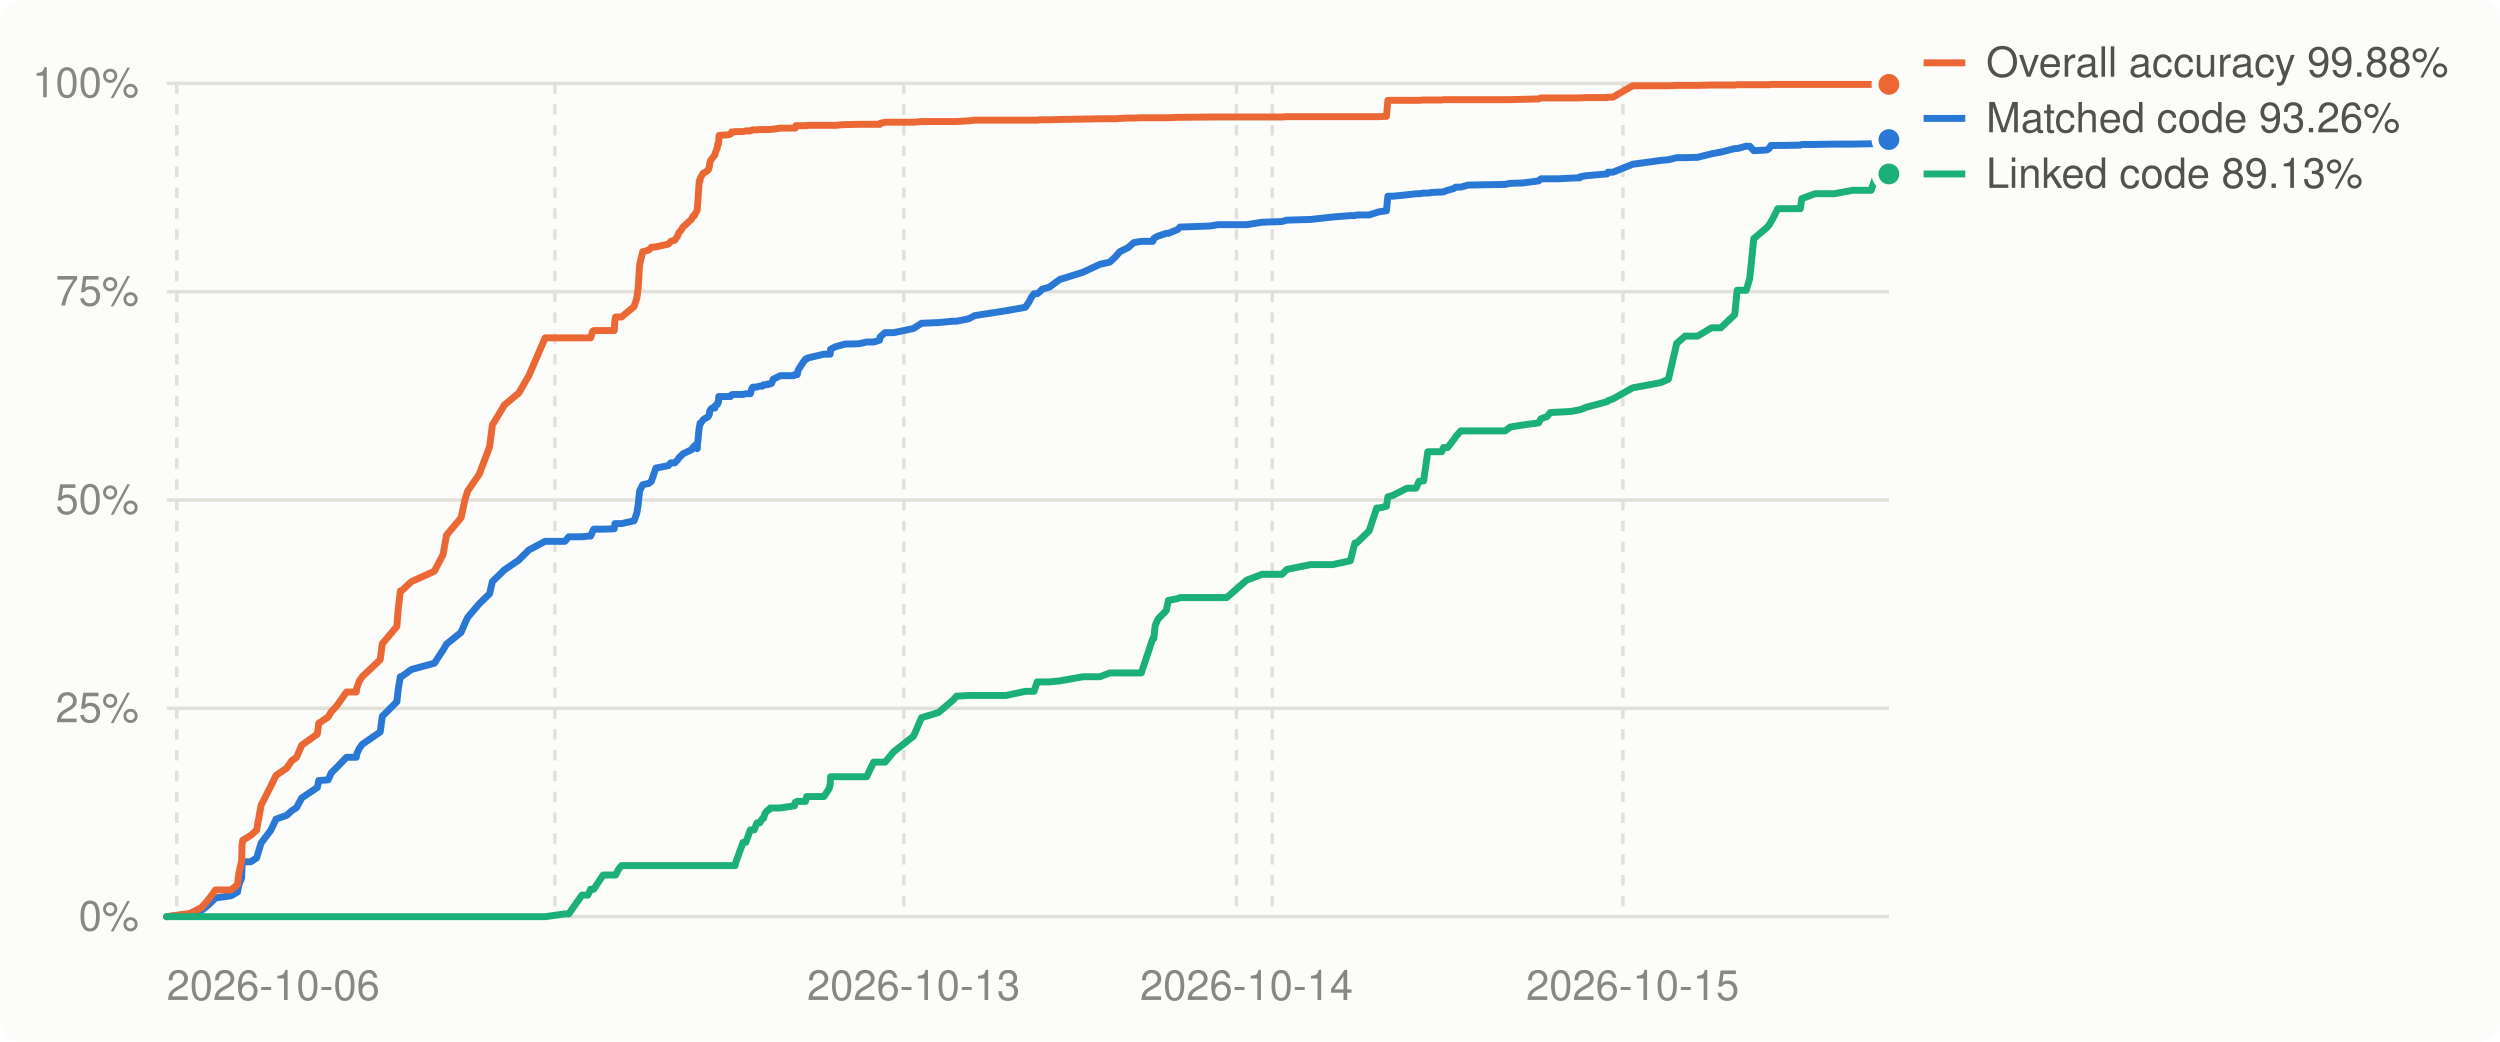
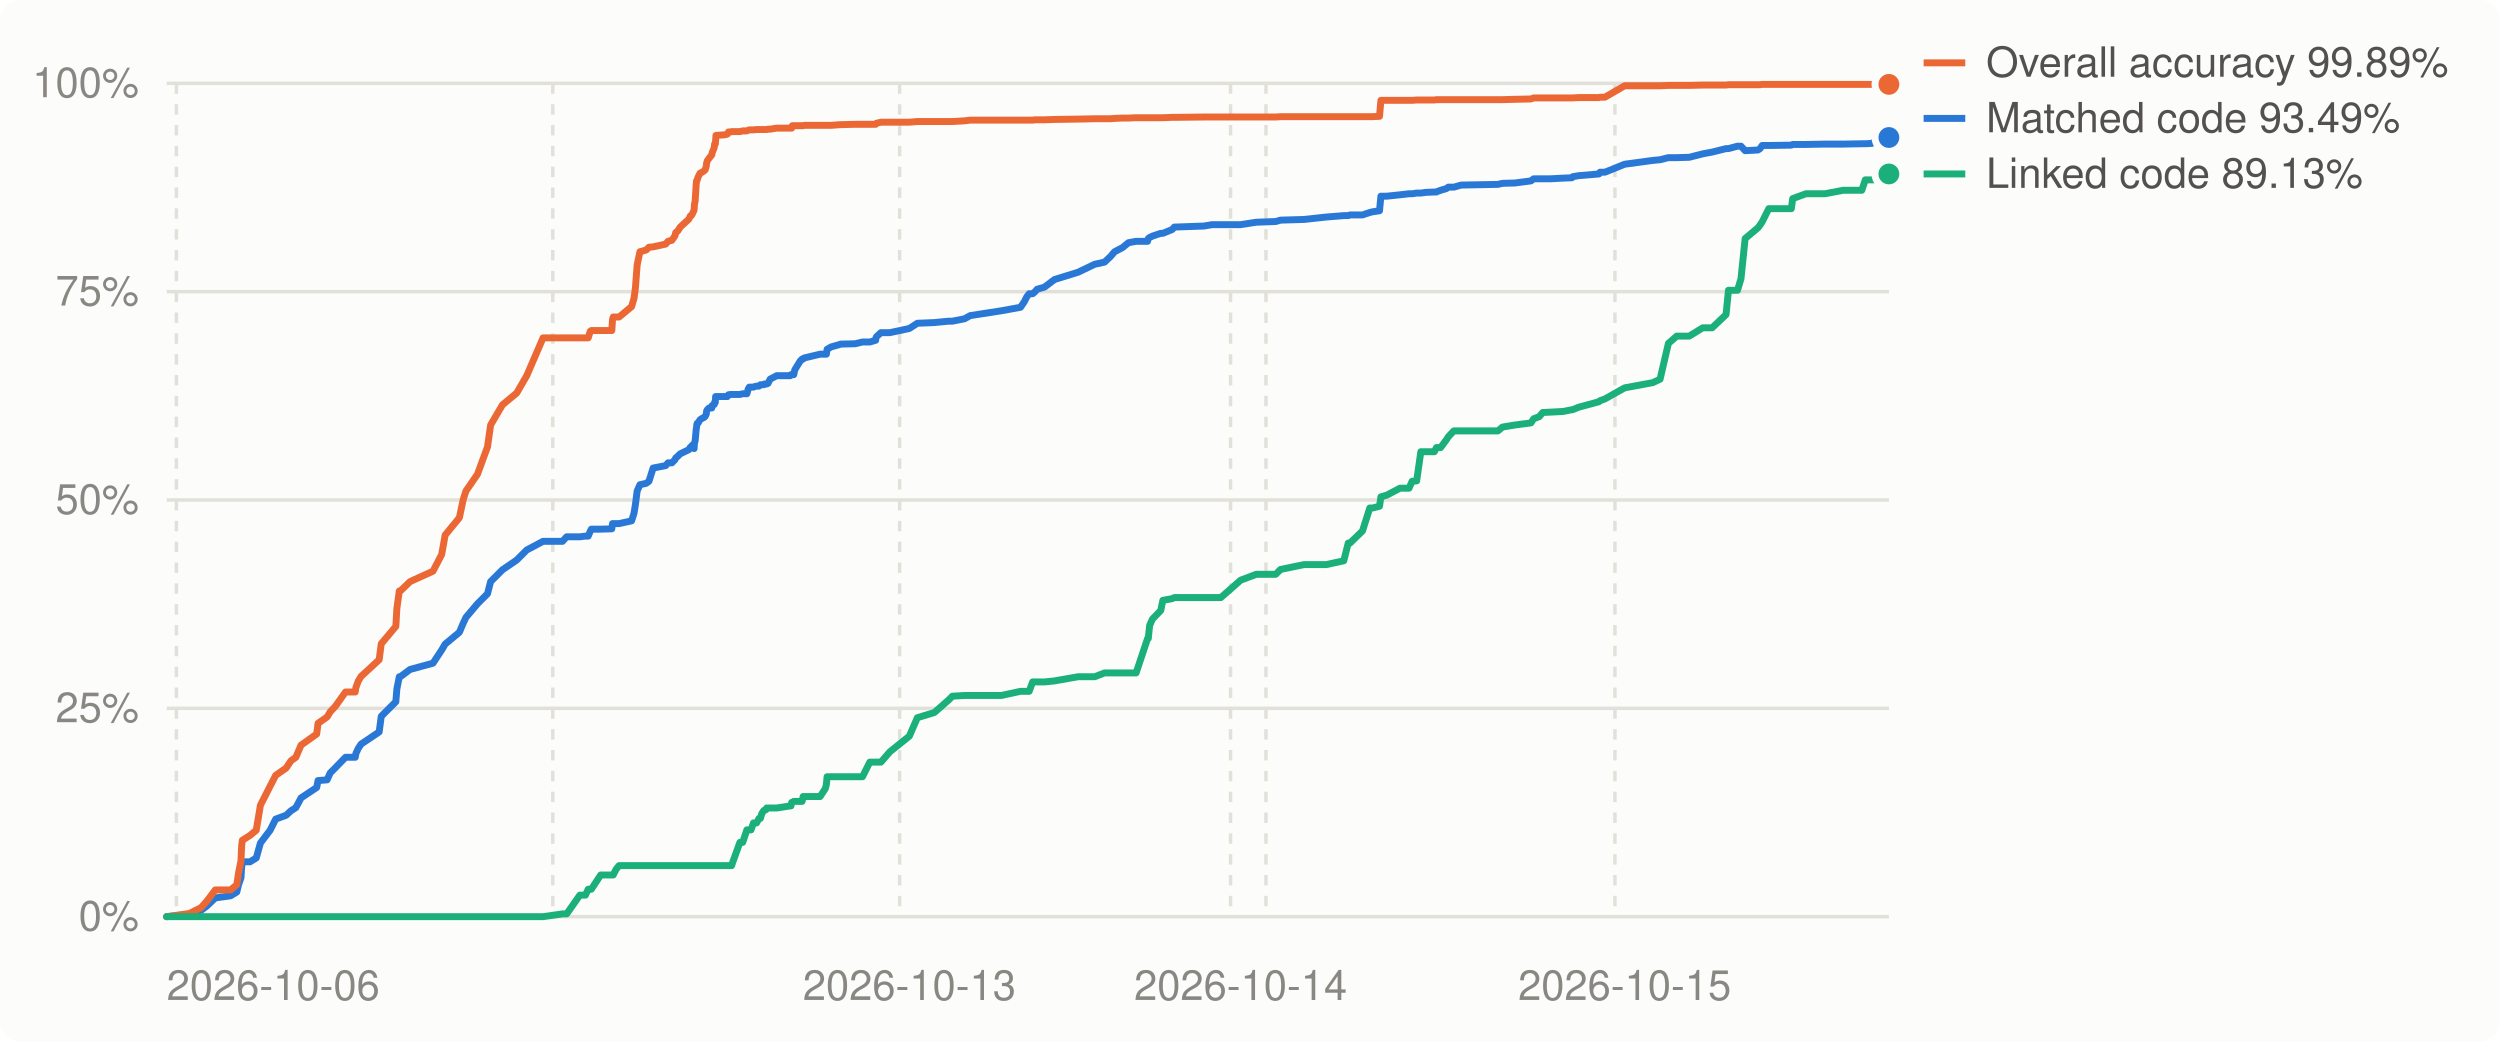
<svg xmlns="http://www.w3.org/2000/svg" viewBox="0 0 720 300" width="720" height="300" role="img" aria-label="Decompilation progress over time">
  <style>
.bg{fill:#fcfcfb}.grid{stroke:#e1e0d9}.muted{fill:#898781}.lbl{fill:#52514e}.ln0{stroke:#2a78d6}.dot0{fill:#2a78d6;stroke:#fcfcfb}.ln1{stroke:#eb6834}.dot1{fill:#eb6834;stroke:#fcfcfb}.ln2{stroke:#1baf7a}.dot2{fill:#1baf7a;stroke:#fcfcfb}
@media (prefers-color-scheme: dark){.bg{fill:#1a1a19}.grid{stroke:#2c2c2a}.muted{fill:#898781}.lbl{fill:#c3c2b7}.ln0{stroke:#3987e5}.dot0{fill:#3987e5;stroke:#1a1a19}.ln1{stroke:#d95926}.dot1{fill:#d95926;stroke:#1a1a19}.ln2{stroke:#199e70}.dot2{fill:#199e70;stroke:#1a1a19}}
text{font:12px -apple-system,BlinkMacSystemFont,'Segoe UI',Helvetica,Arial,sans-serif}
</style>
  <rect class="bg" width="720" height="300" rx="6" />
  <line x1="48" x2="544" y1="264.0" y2="264.0" class="grid" stroke-width="1" />
  <text x="40" y="268.0" class="muted" text-anchor="end">0%</text>
  <line x1="48" x2="544" y1="204.0" y2="204.0" class="grid" stroke-width="1" />
  <text x="40" y="208.0" class="muted" text-anchor="end">25%</text>
  <line x1="48" x2="544" y1="144.0" y2="144.0" class="grid" stroke-width="1" />
  <text x="40" y="148.0" class="muted" text-anchor="end">50%</text>
  <line x1="48" x2="544" y1="84.0" y2="84.0" class="grid" stroke-width="1" />
  <text x="40" y="88.0" class="muted" text-anchor="end">75%</text>
  <line x1="48" x2="544" y1="24.0" y2="24.0" class="grid" stroke-width="1" />
  <text x="40" y="28.0" class="muted" text-anchor="end">100%</text>
-   <line x1="50.9" x2="50.9" y1="24" y2="264" class="grid" stroke-width="1" stroke-dasharray="3 3" />
-   <line x1="159.8" x2="159.8" y1="24" y2="264" class="grid" stroke-width="1" stroke-dasharray="3 3" />
-   <line x1="260.3" x2="260.3" y1="24" y2="264" class="grid" stroke-width="1" stroke-dasharray="3 3" />
-   <line x1="356.1" x2="356.1" y1="24" y2="264" class="grid" stroke-width="1" stroke-dasharray="3 3" />
-   <line x1="366.4" x2="366.4" y1="24" y2="264" class="grid" stroke-width="1" stroke-dasharray="3 3" />
-   <line x1="467.4" x2="467.4" y1="24" y2="264" class="grid" stroke-width="1" stroke-dasharray="3 3" />
+   <line x1="50.8" x2="50.8" y1="24" y2="264" class="grid" stroke-width="1" stroke-dasharray="3 3" />
+   <line x1="159.2" x2="159.2" y1="24" y2="264" class="grid" stroke-width="1" stroke-dasharray="3 3" />
+   <line x1="259.1" x2="259.1" y1="24" y2="264" class="grid" stroke-width="1" stroke-dasharray="3 3" />
+   <line x1="354.4" x2="354.4" y1="24" y2="264" class="grid" stroke-width="1" stroke-dasharray="3 3" />
+   <line x1="364.6" x2="364.6" y1="24" y2="264" class="grid" stroke-width="1" stroke-dasharray="3 3" />
+   <line x1="465.1" x2="465.1" y1="24" y2="264" class="grid" stroke-width="1" stroke-dasharray="3 3" />
  <text class="muted" x="48.0" y="288" text-anchor="start">2026-10-06</text>
-   <text class="muted" x="263.1" y="288" text-anchor="middle">2026-10-13</text>
-   <text class="muted" x="359.0" y="288" text-anchor="middle">2026-10-14</text>
-   <text class="muted" x="470.2" y="288" text-anchor="middle">2026-10-15</text>
-   <polyline points="48.0,264.0 53.7,263.4 54.6,263.3 58.0,262.2 59.7,260.9 62.1,258.6 66.5,258.0 68.4,256.9 68.8,254.8 69.6,252.8 69.7,249.7 69.9,248.2 72.2,248.2 73.9,247.1 75.2,242.8 78.0,239.1 79.5,235.9 82.6,234.8 84.0,233.5 85.4,232.6 86.9,229.8 91.4,226.8 91.8,224.8 94.5,224.6 95.4,222.6 96.9,221.1 99.8,218.1 102.6,218.1 102.8,217.0 103.5,215.5 104.4,214.3 109.5,210.8 110.1,206.3 114.3,202.1 114.7,198.4 115.3,194.9 115.6,194.9 118.5,192.8 125.1,191.0 127.6,187.2 128.6,185.5 132.8,182.1 133.9,179.5 134.7,177.8 138.0,173.9 141.0,171.0 141.8,167.5 145.3,164.1 149.4,161.3 152.3,158.4 157.0,155.9 162.7,155.9 163.8,154.6 167.6,154.6 169.3,154.4 170.1,154.4 170.7,153.0 171.0,152.4 173.7,152.4 176.9,152.3 177.1,150.8 177.3,150.8 178.1,150.8 179.0,150.8 182.6,150.0 183.4,147.8 183.8,145.3 184.2,141.4 185.1,139.6 186.9,139.2 187.6,138.6 188.9,134.8 192.5,134.1 193.2,133.3 194.3,133.3 195.2,132.4 195.5,131.9 195.9,131.5 196.0,131.4 196.4,131.0 196.7,130.7 199.2,129.5 199.6,128.8 200.0,128.7 200.2,128.2 200.8,129.2 200.9,127.6 201.0,127.0 201.3,123.7 201.4,123.1 201.6,122.2 201.6,121.9 201.8,121.9 202.5,120.9 202.9,120.6 203.7,120.2 204.0,119.9 204.3,119.3 204.4,118.4 204.6,118.0 205.1,117.5 205.9,117.5 206.0,116.8 206.6,116.5 206.7,115.9 206.9,115.9 207.0,114.2 207.1,114.2 208.5,114.2 209.8,114.2 210.4,114.2 210.7,113.7 210.7,113.7 211.3,113.6 211.7,113.6 212.0,113.6 214.0,113.6 214.8,113.4 216.1,113.4 216.5,112.0 216.8,111.5 217.2,111.5 218.0,111.5 218.0,111.4 218.8,111.2 219.6,111.2 219.9,110.8 220.3,110.8 221.0,110.8 221.0,110.6 221.5,110.6 221.7,110.6 221.8,110.6 222.2,110.4 222.7,109.2 224.7,108.2 228.6,108.2 228.8,107.9 229.0,107.9 229.2,107.9 229.3,107.9 229.6,107.9 229.9,106.5 231.6,103.9 231.8,103.8 231.9,103.5 232.0,103.4 232.3,103.4 232.6,103.1 237.3,102.0 238.8,102.0 239.1,102.0 239.2,100.6 240.5,99.9 243.0,99.2 243.2,99.1 247.4,99.0 249.6,98.5 251.6,98.5 253.3,98.0 253.4,97.5 253.5,97.0 254.9,95.8 257.4,95.8 263.1,94.6 265.4,93.1 270.3,92.9 274.5,92.5 275.5,92.5 279.0,91.8 280.7,90.9 289.7,89.5 295.3,88.5 296.4,86.9 297.1,85.5 297.8,84.6 298.7,84.6 299.5,84.0 300.1,83.3 302.2,82.7 305.2,80.5 311.9,78.4 316.8,76.1 319.6,75.5 321.3,73.9 322.5,72.5 324.9,71.3 326.5,69.9 328.7,69.5 332.0,69.5 332.3,68.7 332.7,68.4 333.5,68.0 335.9,67.2 336.5,67.2 339.2,66.1 339.8,65.4 348.4,65.1 350.8,64.7 353.3,64.7 359.0,64.7 363.5,64.0 369.2,63.8 370.6,63.4 377.5,63.2 383.8,62.5 388.9,62.1 390.2,62.1 390.7,61.9 394.3,61.9 396.5,61.2 397.2,61.0 399.3,60.7 399.7,56.5 401.3,56.5 405.2,56.1 407.8,55.8 408.7,55.8 410.0,55.6 411.2,55.6 412.7,55.4 415.2,55.3 415.7,55.3 415.8,55.2 416.9,54.8 418.7,54.3 419.2,53.9 420.7,53.9 422.8,53.3 433.5,53.1 434.9,52.8 438.5,52.7 443.1,52.1 443.8,51.5 445.5,51.5 446.5,51.5 448.7,51.5 452.4,51.3 455.0,51.2 455.1,50.9 456.8,50.6 462.8,50.1 463.1,49.6 464.5,49.6 470.2,47.3 478.3,46.2 480.5,46.0 482.9,45.4 485.3,45.4 488.9,45.3 492.9,44.3 495.6,43.8 499.6,42.8 500.3,42.8 502.9,42.1 503.9,42.1 505.1,43.4 508.8,43.2 509.5,42.8 510.0,41.9 510.4,41.9 512.0,41.9 518.5,41.8 518.9,41.6 522.7,41.6 528.3,41.5 533.5,41.5 538.9,41.4 539.9,41.4 541.8,41.3 543.3,40.2 544.0,40.2" fill="none" class="ln0" stroke-width="2" stroke-linejoin="round" stroke-linecap="round" />
-   <polyline points="48.0,264.0 53.7,263.2 54.6,263.1 58.0,261.4 59.7,259.5 62.1,256.3 66.5,256.3 68.4,254.8 68.8,251.4 69.6,247.9 69.7,243.5 69.9,242.0 72.2,240.6 73.9,239.1 75.2,231.9 78.0,226.4 79.5,223.3 82.6,221.2 84.0,219.1 85.4,218.1 86.9,214.6 91.4,211.4 91.8,208.3 94.5,206.5 95.4,205.0 96.9,203.4 99.8,199.3 102.6,199.3 102.8,198.0 103.5,196.1 104.4,194.8 109.5,190.0 110.1,185.4 114.3,180.4 114.7,175.2 115.3,170.2 115.6,170.2 118.5,167.5 125.1,164.5 127.6,159.7 128.6,154.1 132.8,149.1 133.9,143.9 134.7,141.4 138.0,136.6 141.0,128.7 141.8,122.4 145.3,116.6 149.4,113.2 152.3,108.2 157.0,97.3 162.7,97.3 163.8,97.3 167.6,97.3 169.3,97.3 170.1,97.3 170.7,95.4 171.0,95.2 173.7,95.2 176.9,95.2 177.1,92.1 177.3,91.3 178.1,91.3 179.0,91.3 182.6,88.3 183.4,85.9 183.8,82.9 184.2,76.3 185.1,72.5 186.9,72.0 187.6,71.2 188.9,71.1 192.5,70.3 193.2,69.5 194.3,69.2 195.2,67.9 195.5,67.0 195.9,66.6 196.0,66.5 196.4,65.9 196.7,65.4 199.2,63.1 199.6,62.2 200.0,62.1 200.2,61.6 200.8,60.5 200.9,58.9 201.0,57.9 201.3,53.2 201.4,52.1 201.6,52.1 201.6,51.8 201.8,51.1 202.5,49.9 202.9,49.7 203.7,49.2 204.0,48.9 204.3,47.9 204.4,47.0 204.6,46.3 205.1,45.6 205.9,44.6 206.0,44.0 206.6,42.5 206.7,41.5 206.9,41.5 207.0,40.4 207.1,39.0 208.5,38.9 209.8,38.8 210.4,38.6 210.7,38.1 210.7,38.0 211.3,38.0 211.7,37.9 212.0,37.9 214.0,37.9 214.8,37.7 216.1,37.7 216.5,37.5 216.8,37.4 217.2,37.4 218.0,37.4 218.0,37.4 218.8,37.3 219.6,37.3 219.9,37.3 220.3,37.3 221.0,37.3 221.0,37.3 221.5,37.3 221.7,37.3 221.8,37.3 222.2,37.2 222.7,37.2 224.7,36.9 228.6,36.9 228.8,36.9 229.0,36.9 229.2,36.2 229.3,36.2 229.6,36.2 229.9,36.2 231.6,36.2 231.8,36.2 231.9,36.2 232.0,36.2 232.3,36.2 232.6,36.1 237.3,36.1 238.8,36.1 239.1,36.1 239.2,36.1 240.5,36.1 243.0,35.9 243.2,35.9 247.4,35.8 249.6,35.8 251.6,35.8 253.3,35.8 253.4,35.8 253.5,35.5 254.9,35.2 257.4,35.2 263.1,35.2 265.4,35.0 270.3,35.0 274.5,35.0 275.5,35.0 279.0,34.8 280.7,34.6 289.7,34.6 295.3,34.6 296.4,34.6 297.1,34.6 297.8,34.6 298.7,34.6 299.5,34.5 300.1,34.5 302.2,34.5 305.2,34.4 311.9,34.3 316.8,34.2 319.6,34.2 321.3,34.2 322.5,34.1 324.9,34.0 326.5,34.0 328.7,33.9 332.0,33.9 332.3,33.9 332.7,33.9 333.5,33.9 335.9,33.9 336.5,33.9 339.2,33.8 339.8,33.8 348.4,33.7 350.8,33.7 353.3,33.7 359.0,33.7 363.5,33.7 369.2,33.7 370.6,33.6 377.5,33.6 383.8,33.6 388.9,33.6 390.2,33.6 390.7,33.6 394.3,33.6 396.5,33.6 397.2,33.6 399.3,33.5 399.7,28.9 401.3,28.9 405.2,28.9 407.8,28.9 408.7,28.9 410.0,28.8 411.2,28.8 412.7,28.8 415.2,28.8 415.7,28.7 415.8,28.7 416.9,28.7 418.7,28.7 419.2,28.7 420.7,28.7 422.8,28.7 433.5,28.7 434.9,28.7 438.5,28.6 443.1,28.5 443.8,28.2 445.5,28.2 446.5,28.2 448.7,28.2 452.4,28.2 455.0,28.2 455.1,28.2 456.8,28.1 462.8,28.1 463.1,28.0 464.5,28.0 470.2,24.7 478.3,24.7 480.5,24.7 482.9,24.6 485.3,24.6 488.9,24.6 492.9,24.5 495.6,24.5 499.6,24.5 500.3,24.4 502.9,24.4 503.9,24.4 505.1,24.4 508.8,24.4 509.5,24.4 510.0,24.3 510.4,24.3 512.0,24.3 518.5,24.3 518.9,24.3 522.7,24.3 528.3,24.3 533.5,24.3 538.9,24.3 539.9,24.3 541.8,24.3 543.3,24.3 544.0,24.3" fill="none" class="ln1" stroke-width="2" stroke-linejoin="round" stroke-linecap="round" />
-   <polyline points="48.0,264.0 53.7,264.0 54.6,264.0 58.0,264.0 59.7,264.0 62.1,264.0 66.5,264.0 68.4,264.0 68.8,264.0 69.6,264.0 69.7,264.0 69.9,264.0 72.2,264.0 73.9,264.0 75.2,264.0 78.0,264.0 79.5,264.0 82.6,264.0 84.0,264.0 85.4,264.0 86.9,264.0 91.4,264.0 91.8,264.0 94.5,264.0 95.4,264.0 96.9,264.0 99.8,264.0 102.6,264.0 102.8,264.0 103.5,264.0 104.4,264.0 109.5,264.0 110.1,264.0 114.3,264.0 114.7,264.0 115.3,264.0 115.6,264.0 118.5,264.0 125.1,264.0 127.6,264.0 128.6,264.0 132.8,264.0 133.9,264.0 134.7,264.0 138.0,264.0 141.0,264.0 141.8,264.0 145.3,264.0 149.4,264.0 152.3,264.0 157.0,264.0 162.7,263.2 163.8,263.2 167.6,257.8 169.3,257.8 170.1,256.1 170.7,256.1 171.0,256.1 173.7,252.0 176.9,252.0 177.1,252.0 177.3,252.0 178.1,250.4 179.0,249.3 182.6,249.3 183.4,249.3 183.8,249.3 184.2,249.3 185.1,249.3 186.9,249.3 187.6,249.3 188.9,249.3 192.5,249.3 193.2,249.3 194.3,249.3 195.2,249.3 195.5,249.3 195.9,249.3 196.0,249.3 196.4,249.3 196.7,249.3 199.2,249.3 199.6,249.3 200.0,249.3 200.2,249.3 200.8,249.3 200.9,249.3 201.0,249.3 201.3,249.3 201.4,249.3 201.6,249.3 201.6,249.3 201.8,249.3 202.5,249.3 202.9,249.3 203.7,249.3 204.0,249.3 204.3,249.3 204.4,249.3 204.6,249.3 205.1,249.3 205.9,249.3 206.0,249.3 206.6,249.3 206.7,249.3 206.9,249.3 207.0,249.3 207.1,249.3 208.5,249.3 209.8,249.3 210.4,249.3 210.7,249.3 210.7,249.3 211.3,249.3 211.7,249.3 212.0,248.1 214.0,242.6 214.8,242.6 216.1,239.0 216.5,239.0 216.8,239.0 217.2,239.0 218.0,237.0 218.0,237.0 218.8,237.0 219.6,235.7 219.9,235.7 220.3,234.3 221.0,233.4 221.0,233.4 221.5,233.2 221.7,232.9 221.8,232.7 222.2,232.7 222.7,232.7 224.7,232.7 228.6,232.1 228.8,232.1 229.0,231.1 229.2,231.1 229.3,231.0 229.6,230.8 229.9,230.8 231.6,230.8 231.8,230.8 231.9,230.8 232.0,230.8 232.3,229.4 232.6,229.4 237.3,229.4 238.8,227.1 239.1,225.9 239.2,223.7 240.5,223.7 243.0,223.7 243.2,223.7 247.4,223.7 249.6,223.7 251.6,219.5 253.3,219.5 253.4,219.5 253.5,219.5 254.9,219.5 257.4,216.5 263.1,212.0 265.4,206.7 270.3,205.2 274.5,201.6 275.5,200.5 279.0,200.3 280.7,200.3 289.7,200.3 295.3,199.1 296.4,199.1 297.1,199.1 297.8,199.1 298.7,196.4 299.5,196.4 300.1,196.4 302.2,196.4 305.2,196.1 311.9,194.9 316.8,194.9 319.6,193.8 321.3,193.8 322.5,193.8 324.9,193.8 326.5,193.8 328.7,193.8 332.0,183.9 332.3,183.9 332.7,180.1 333.5,178.3 335.9,175.8 336.5,172.9 339.2,172.4 339.8,172.1 348.4,172.1 350.8,172.1 353.3,172.1 359.0,167.1 363.5,165.4 369.2,165.4 370.6,164.0 377.5,162.6 383.8,162.6 388.9,161.5 390.2,156.4 390.7,156.4 394.3,152.9 396.5,146.3 397.2,146.3 399.3,145.8 399.7,143.1 401.3,142.6 405.2,140.6 407.8,140.6 408.7,138.6 410.0,138.5 411.2,130.1 412.7,130.1 415.2,130.1 415.7,128.9 415.8,128.9 416.9,128.9 418.7,126.6 419.2,125.8 420.7,124.1 422.8,124.1 433.5,124.1 434.9,123.0 438.5,122.4 443.1,121.8 443.8,120.6 445.5,120.0 446.5,118.8 448.7,118.7 452.4,118.5 455.0,118.0 455.1,118.0 456.8,117.3 462.8,115.7 463.1,115.4 464.5,114.9 470.2,111.7 478.3,110.2 480.5,109.2 482.9,98.9 485.3,96.8 488.9,96.8 492.9,94.4 495.6,94.4 499.6,90.6 500.3,83.6 502.9,83.6 503.9,80.3 505.1,68.7 508.8,65.6 509.5,64.8 510.0,63.9 510.4,63.3 512.0,60.1 518.5,60.1 518.9,57.2 522.7,55.8 528.3,55.8 533.5,54.8 538.9,54.8 539.9,51.8 541.8,51.8 543.3,51.8 544.0,50.1" fill="none" class="ln2" stroke-width="2" stroke-linejoin="round" stroke-linecap="round" />
-   <circle cx="544.0" cy="40.2" r="4" class="dot0" stroke-width="2" />
+   <text class="muted" x="261.9" y="288" text-anchor="middle">2026-10-13</text>
+   <text class="muted" x="357.3" y="288" text-anchor="middle">2026-10-14</text>
+   <text class="muted" x="467.9" y="288" text-anchor="middle">2026-10-15</text>
+   <polyline points="48.0,264.0 53.7,263.4 54.5,263.3 57.9,262.2 59.6,260.9 62.0,258.6 66.4,258.0 68.2,256.9 68.7,254.8 69.4,252.8 69.6,249.7 69.8,248.2 72.0,248.2 73.8,247.1 75.0,242.8 77.8,239.1 79.4,235.9 82.4,234.8 83.8,233.5 85.2,232.6 86.7,229.8 91.2,226.8 91.6,224.8 94.2,224.6 95.1,222.6 96.6,221.1 99.5,218.1 102.3,218.1 102.5,217.0 103.2,215.5 104.0,214.3 109.2,210.8 109.8,206.3 114.0,202.1 114.3,198.4 115.0,194.9 115.3,194.9 118.1,192.8 124.7,191.0 127.2,187.2 128.2,185.5 132.3,182.1 133.4,179.5 134.2,177.8 137.5,173.9 140.4,171.0 141.3,167.5 144.7,164.1 148.8,161.3 151.7,158.4 156.4,155.9 162.0,155.9 163.2,154.6 167.0,154.6 168.6,154.4 169.4,154.4 170.0,153.0 170.3,152.4 173.0,152.4 176.2,152.3 176.4,150.8 176.6,150.8 177.4,150.8 178.3,150.8 181.9,150.0 182.6,147.8 183.0,145.3 183.5,141.4 184.3,139.6 186.1,139.2 186.9,138.6 188.1,134.8 191.7,134.1 192.4,133.3 193.5,133.3 194.4,132.4 194.6,131.9 195.1,131.5 195.2,131.4 195.6,131.0 195.9,130.7 198.4,129.5 198.8,128.8 199.1,128.7 199.4,128.2 199.9,129.2 200.0,127.6 200.2,127.0 200.5,123.7 200.6,123.1 200.7,122.2 200.8,121.9 201.0,121.9 201.6,120.9 202.0,120.6 202.8,120.2 203.1,119.9 203.4,119.3 203.5,118.4 203.7,118.0 204.2,117.5 205.0,117.5 205.1,116.8 205.7,116.5 205.8,115.9 206.0,115.9 206.1,114.2 206.2,114.2 207.6,114.2 208.9,114.2 209.5,114.2 209.8,113.7 209.8,113.7 210.4,113.6 210.7,113.6 211.1,113.6 213.1,113.6 213.9,113.4 215.1,113.4 215.5,112.0 215.8,111.5 216.3,111.5 217.0,111.5 217.1,111.4 217.9,111.2 218.6,111.2 219.0,110.8 219.4,110.8 220.0,110.8 220.1,110.6 220.6,110.6 220.7,110.6 220.8,110.6 221.2,110.4 221.8,109.2 223.7,108.2 227.6,108.2 227.8,107.9 228.0,107.9 228.2,107.9 228.3,107.9 228.6,107.9 228.9,106.5 230.5,103.9 230.7,103.8 230.9,103.5 231.0,103.4 231.3,103.4 231.6,103.1 236.2,102.0 237.7,102.0 238.0,102.0 238.2,100.6 239.4,99.9 241.9,99.2 242.1,99.1 246.3,99.0 248.4,98.5 250.5,98.5 252.2,98.0 252.2,97.5 252.4,97.0 253.7,95.8 256.3,95.8 261.9,94.6 264.2,93.1 269.1,92.9 273.2,92.5 274.3,92.5 277.8,91.8 279.4,90.9 288.4,89.5 293.9,88.5 295.0,86.9 295.7,85.5 296.4,84.6 297.4,84.6 298.1,84.0 298.7,83.3 300.8,82.7 303.7,80.5 310.5,78.4 315.3,76.1 318.1,75.5 319.8,73.9 321.0,72.5 323.3,71.3 325.0,69.9 327.2,69.5 330.5,69.5 330.7,68.7 331.1,68.4 331.9,68.0 334.3,67.2 334.9,67.2 337.6,66.1 338.2,65.4 346.7,65.1 349.1,64.7 351.6,64.7 357.3,64.7 361.8,64.0 367.4,63.8 368.8,63.4 375.6,63.2 382.0,62.5 387.0,62.1 388.3,62.1 388.8,61.9 392.4,61.9 394.5,61.2 395.3,61.0 397.3,60.7 397.7,56.5 399.4,56.5 403.2,56.1 405.8,55.8 406.7,55.8 408.0,55.6 409.2,55.6 410.7,55.4 413.1,55.3 413.7,55.3 413.8,55.2 414.9,54.8 416.6,54.3 417.1,53.9 418.7,53.9 420.8,53.3 431.4,53.1 432.7,52.8 436.3,52.7 440.9,52.1 441.7,51.5 443.3,51.5 444.3,51.5 446.4,51.5 450.2,51.3 452.7,51.2 452.9,50.9 454.6,50.6 460.5,50.1 460.8,49.6 462.2,49.6 467.9,47.3 476.0,46.2 478.1,46.0 480.5,45.4 482.9,45.4 486.5,45.3 490.4,44.3 493.1,43.8 497.1,42.8 497.8,42.8 500.4,42.1 501.4,42.1 502.6,43.4 506.3,43.2 506.9,42.8 507.5,41.9 507.8,41.9 509.4,41.9 515.9,41.8 516.3,41.6 520.1,41.6 525.6,41.5 530.8,41.5 536.2,41.4 537.2,41.4 539.1,41.3 540.6,40.2 541.3,40.2 544.0,39.6" fill="none" class="ln0" stroke-width="2" stroke-linejoin="round" stroke-linecap="round" />
+   <polyline points="48.0,264.0 53.7,263.2 54.5,263.1 57.9,261.4 59.6,259.5 62.0,256.3 66.4,256.3 68.2,254.8 68.7,251.4 69.4,247.9 69.6,243.5 69.8,242.0 72.0,240.6 73.8,239.1 75.0,231.9 77.8,226.4 79.4,223.3 82.4,221.2 83.8,219.1 85.2,218.1 86.7,214.6 91.2,211.4 91.6,208.3 94.2,206.5 95.1,205.0 96.6,203.4 99.5,199.3 102.3,199.3 102.5,198.0 103.2,196.1 104.0,194.8 109.2,190.0 109.8,185.4 114.0,180.4 114.3,175.2 115.0,170.2 115.3,170.2 118.1,167.5 124.7,164.5 127.2,159.7 128.2,154.1 132.3,149.1 133.4,143.9 134.2,141.4 137.5,136.6 140.4,128.7 141.3,122.4 144.7,116.6 148.8,113.2 151.7,108.2 156.4,97.3 162.0,97.3 163.2,97.3 167.0,97.3 168.6,97.3 169.4,97.3 170.0,95.4 170.3,95.2 173.0,95.2 176.2,95.2 176.4,92.1 176.6,91.3 177.4,91.3 178.3,91.3 181.9,88.3 182.6,85.9 183.0,82.9 183.5,76.3 184.3,72.5 186.1,72.0 186.9,71.2 188.1,71.1 191.7,70.3 192.4,69.5 193.5,69.2 194.4,67.9 194.6,67.0 195.1,66.6 195.2,66.5 195.6,65.9 195.9,65.4 198.4,63.1 198.8,62.2 199.1,62.1 199.4,61.6 199.9,60.5 200.0,58.9 200.2,57.9 200.5,53.2 200.6,52.1 200.7,52.1 200.8,51.8 201.0,51.1 201.6,49.9 202.0,49.7 202.8,49.2 203.1,48.9 203.4,47.9 203.5,47.0 203.7,46.3 204.2,45.6 205.0,44.6 205.1,44.0 205.7,42.5 205.8,41.5 206.0,41.5 206.1,40.4 206.2,39.0 207.6,38.9 208.9,38.8 209.5,38.6 209.8,38.1 209.8,38.0 210.4,38.0 210.7,37.9 211.1,37.9 213.1,37.9 213.9,37.7 215.1,37.7 215.5,37.5 215.8,37.4 216.3,37.4 217.0,37.4 217.1,37.4 217.9,37.3 218.6,37.3 219.0,37.3 219.4,37.3 220.0,37.3 220.1,37.3 220.6,37.3 220.7,37.3 220.8,37.3 221.2,37.2 221.8,37.2 223.7,36.9 227.6,36.9 227.8,36.9 228.0,36.9 228.2,36.2 228.3,36.2 228.6,36.2 228.9,36.2 230.5,36.2 230.7,36.2 230.9,36.2 231.0,36.2 231.3,36.2 231.6,36.1 236.2,36.1 237.7,36.1 238.0,36.1 238.2,36.1 239.4,36.1 241.9,35.9 242.1,35.9 246.3,35.8 248.4,35.8 250.5,35.8 252.2,35.8 252.2,35.8 252.4,35.5 253.7,35.2 256.3,35.2 261.9,35.2 264.2,35.0 269.1,35.0 273.2,35.0 274.3,35.0 277.8,34.8 279.4,34.6 288.4,34.6 293.9,34.6 295.0,34.6 295.7,34.6 296.4,34.6 297.4,34.6 298.1,34.5 298.7,34.5 300.8,34.5 303.7,34.4 310.5,34.3 315.3,34.2 318.1,34.2 319.8,34.2 321.0,34.1 323.3,34.0 325.0,34.0 327.2,33.9 330.5,33.9 330.7,33.9 331.1,33.9 331.9,33.9 334.3,33.9 334.9,33.9 337.6,33.8 338.2,33.8 346.7,33.7 349.1,33.7 351.6,33.7 357.3,33.7 361.8,33.7 367.4,33.7 368.8,33.6 375.6,33.6 382.0,33.6 387.0,33.6 388.3,33.6 388.8,33.6 392.4,33.6 394.5,33.6 395.3,33.6 397.3,33.5 397.7,28.9 399.4,28.9 403.2,28.9 405.8,28.9 406.7,28.9 408.0,28.8 409.2,28.8 410.7,28.8 413.1,28.8 413.7,28.7 413.8,28.7 414.9,28.7 416.6,28.7 417.1,28.7 418.7,28.7 420.8,28.7 431.4,28.7 432.7,28.7 436.3,28.6 440.9,28.5 441.7,28.2 443.3,28.2 444.3,28.2 446.4,28.2 450.2,28.2 452.7,28.2 452.9,28.2 454.6,28.1 460.5,28.1 460.8,28.0 462.2,28.0 467.9,24.7 476.0,24.7 478.1,24.7 480.5,24.6 482.9,24.6 486.5,24.6 490.4,24.5 493.1,24.5 497.1,24.5 497.8,24.4 500.4,24.4 501.4,24.4 502.6,24.4 506.3,24.4 506.9,24.4 507.5,24.3 507.8,24.3 509.4,24.3 515.9,24.3 516.3,24.3 520.1,24.3 525.6,24.3 530.8,24.3 536.2,24.3 537.2,24.3 539.1,24.3 540.6,24.3 541.3,24.3 544.0,24.3" fill="none" class="ln1" stroke-width="2" stroke-linejoin="round" stroke-linecap="round" />
+   <polyline points="48.0,264.0 53.7,264.0 54.5,264.0 57.9,264.0 59.6,264.0 62.0,264.0 66.4,264.0 68.2,264.0 68.7,264.0 69.4,264.0 69.6,264.0 69.8,264.0 72.0,264.0 73.8,264.0 75.0,264.0 77.8,264.0 79.4,264.0 82.4,264.0 83.8,264.0 85.2,264.0 86.7,264.0 91.2,264.0 91.6,264.0 94.2,264.0 95.1,264.0 96.6,264.0 99.5,264.0 102.3,264.0 102.5,264.0 103.2,264.0 104.0,264.0 109.2,264.0 109.8,264.0 114.0,264.0 114.3,264.0 115.0,264.0 115.3,264.0 118.1,264.0 124.7,264.0 127.2,264.0 128.2,264.0 132.3,264.0 133.4,264.0 134.2,264.0 137.5,264.0 140.4,264.0 141.3,264.0 144.7,264.0 148.8,264.0 151.7,264.0 156.4,264.0 162.0,263.2 163.2,263.2 167.0,257.8 168.6,257.8 169.4,256.1 170.0,256.1 170.3,256.1 173.0,252.0 176.2,252.0 176.4,252.0 176.6,252.0 177.4,250.4 178.3,249.3 181.9,249.3 182.6,249.3 183.0,249.3 183.5,249.3 184.3,249.3 186.1,249.3 186.9,249.3 188.1,249.3 191.7,249.3 192.4,249.3 193.5,249.3 194.4,249.3 194.6,249.3 195.1,249.3 195.2,249.3 195.6,249.3 195.9,249.3 198.4,249.3 198.8,249.3 199.1,249.3 199.4,249.3 199.9,249.3 200.0,249.3 200.2,249.3 200.5,249.3 200.6,249.3 200.7,249.3 200.8,249.3 201.0,249.3 201.6,249.3 202.0,249.3 202.8,249.3 203.1,249.3 203.4,249.3 203.5,249.3 203.7,249.3 204.2,249.3 205.0,249.3 205.1,249.3 205.7,249.3 205.8,249.3 206.0,249.3 206.1,249.3 206.2,249.3 207.6,249.3 208.9,249.3 209.5,249.3 209.8,249.3 209.8,249.3 210.4,249.3 210.7,249.3 211.1,248.1 213.1,242.6 213.9,242.6 215.1,239.0 215.5,239.0 215.8,239.0 216.3,239.0 217.0,237.0 217.1,237.0 217.9,237.0 218.6,235.7 219.0,235.7 219.4,234.3 220.0,233.4 220.1,233.4 220.6,233.2 220.7,232.9 220.8,232.7 221.2,232.7 221.8,232.7 223.7,232.7 227.6,232.1 227.8,232.1 228.0,231.1 228.2,231.1 228.3,231.0 228.6,230.8 228.9,230.8 230.5,230.8 230.7,230.8 230.9,230.8 231.0,230.8 231.3,229.4 231.6,229.4 236.2,229.4 237.7,227.1 238.0,225.9 238.2,223.7 239.4,223.7 241.9,223.7 242.1,223.7 246.3,223.7 248.4,223.7 250.5,219.5 252.2,219.5 252.2,219.5 252.4,219.5 253.7,219.5 256.3,216.5 261.9,212.0 264.2,206.7 269.1,205.2 273.2,201.6 274.3,200.5 277.8,200.3 279.4,200.3 288.4,200.3 293.9,199.1 295.0,199.1 295.7,199.1 296.4,199.1 297.4,196.4 298.1,196.4 298.7,196.4 300.8,196.4 303.7,196.1 310.5,194.9 315.3,194.9 318.1,193.8 319.8,193.8 321.0,193.8 323.3,193.8 325.0,193.8 327.2,193.8 330.5,183.9 330.7,183.9 331.1,180.1 331.9,178.3 334.3,175.8 334.9,172.9 337.6,172.4 338.2,172.1 346.7,172.1 349.1,172.1 351.6,172.1 357.3,167.1 361.8,165.4 367.4,165.4 368.8,164.0 375.6,162.6 382.0,162.6 387.0,161.5 388.3,156.4 388.8,156.4 392.4,152.9 394.5,146.3 395.3,146.3 397.3,145.8 397.7,143.1 399.4,142.6 403.2,140.6 405.8,140.6 406.7,138.6 408.0,138.5 409.2,130.1 410.7,130.1 413.1,130.1 413.7,128.9 413.8,128.9 414.9,128.9 416.6,126.6 417.1,125.8 418.7,124.1 420.8,124.1 431.4,124.1 432.7,123.0 436.3,122.4 440.9,121.8 441.7,120.6 443.3,120.0 444.3,118.8 446.4,118.7 450.2,118.5 452.7,118.0 452.9,118.0 454.6,117.3 460.5,115.7 460.8,115.4 462.2,114.9 467.9,111.7 476.0,110.2 478.1,109.2 480.5,98.9 482.9,96.8 486.5,96.8 490.4,94.4 493.1,94.4 497.1,90.6 497.8,83.6 500.4,83.6 501.4,80.3 502.6,68.7 506.3,65.6 506.9,64.8 507.5,63.9 507.8,63.3 509.4,60.1 515.9,60.1 516.3,57.2 520.1,55.8 525.6,55.8 530.8,54.8 536.2,54.8 537.2,51.8 539.1,51.8 540.6,51.8 541.3,50.1 544.0,50.1" fill="none" class="ln2" stroke-width="2" stroke-linejoin="round" stroke-linecap="round" />
+   <circle cx="544.0" cy="39.6" r="4" class="dot0" stroke-width="2" />
  <circle cx="544.0" cy="24.3" r="4" class="dot1" stroke-width="2" />
  <circle cx="544.0" cy="50.1" r="4" class="dot2" stroke-width="2" />
  <line x1="554" x2="566" y1="50.1" y2="50.1" class="ln2" stroke-width="2" />
  <text class="lbl" x="572" y="54.1">Linked code 89.13%</text>
  <line x1="554" x2="566" y1="34.1" y2="34.1" class="ln0" stroke-width="2" />
-   <text class="lbl" x="572" y="38.1">Matched code 93.26%</text>
+   <text class="lbl" x="572" y="38.1">Matched code 93.49%</text>
  <line x1="554" x2="566" y1="18.1" y2="18.1" class="ln1" stroke-width="2" />
-   <text class="lbl" x="572" y="22.1">Overall accuracy 99.88%</text>
+   <text class="lbl" x="572" y="22.1">Overall accuracy 99.89%</text>
</svg>
